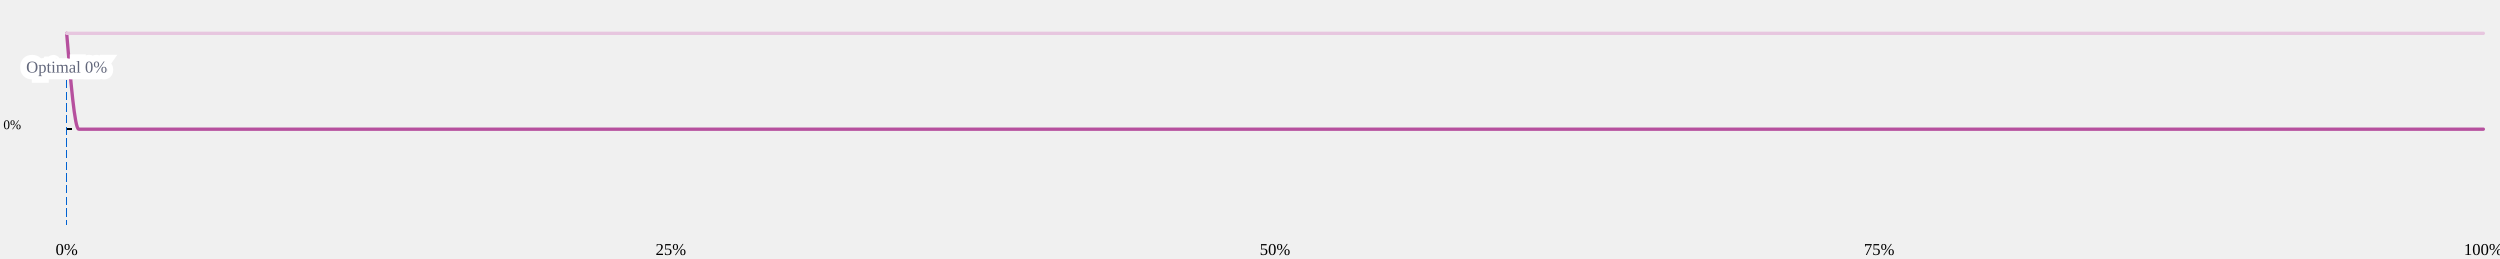
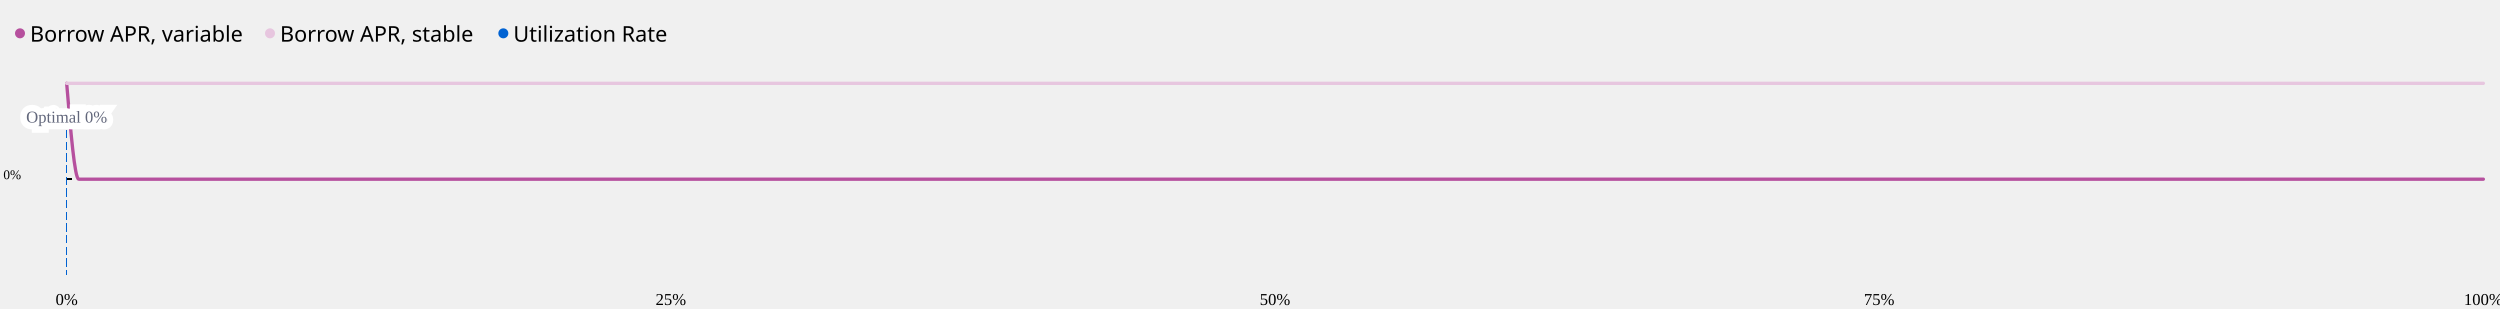
- <svg xmlns="http://www.w3.org/2000/svg" width="1500" height="155">
-   <g class="visx-group" transform="translate(40, 20)">
+ <svg xmlns="http://www.w3.org/2000/svg" style="background: white;" width="1500" height="185">
+   <g style="color: black; font-size: 13px; font-family: sans-serif; transform: translate(18px, 25px);">
+     <g>
+       <circle r="3" cx="-6" cy="-5" style="fill: #B6509E" />
+       <text>Borrow APR, variable</text>
+     </g>
+     <g style="transform: translateX(150px);">
+       <circle r="3" cx="-6" cy="-5" style="fill: rgb(231, 198, 223)" />
+       <text>Borrow APR, stable</text>
+     </g>
+     <g style="transform: translateX(290px);">
+       <circle r="3" cx="-6" cy="-5" style="fill: rgb(0, 98, 210)" />
+       <text>Utilization Rate</text>
+     </g>
+   </g>
+   <g class="visx-group" transform="translate(40, 50)">
    <g class="visx-group visx-rows" transform="translate(0, 0)">
      <line class="visx-line" x1="0" y1="57.5" x2="1450" y2="57.5" fill="transparent" shape-rendering="crispEdges" stroke="#000" stroke-width="1" stroke-dasharray="3,3" pointer-events="none" />
    </g>
    <path class="visx-linepath" d="M0,0C2.417,28.75,4.833,57.5,7.25,57.5C9.667,57.5,12.083,57.5,14.5,57.5C16.917,57.5,19.333,57.5,21.75,57.5C24.167,57.5,26.583,57.5,29,57.5C31.417,57.5,33.833,57.5,36.25,57.5C38.667,57.5,41.083,57.5,43.5,57.5C45.917,57.5,48.333,57.5,50.75,57.5C53.167,57.5,55.583,57.5,58,57.5C60.417,57.5,62.833,57.5,65.25,57.5C67.667,57.5,70.083,57.5,72.5,57.5C74.917,57.5,77.333,57.5,79.75,57.5C82.167,57.5,84.583,57.5,87,57.5C89.417,57.5,91.833,57.5,94.25,57.5C96.667,57.5,99.083,57.5,101.5,57.5C103.917,57.5,106.333,57.5,108.75,57.5C111.167,57.5,113.583,57.5,116,57.5C118.417,57.5,120.833,57.5,123.25,57.5C125.667,57.5,128.083,57.5,130.5,57.5C132.917,57.5,135.333,57.5,137.75,57.5C140.167,57.5,142.583,57.5,145,57.5C147.417,57.5,149.833,57.5,152.25,57.5C154.667,57.5,157.083,57.5,159.5,57.5C161.917,57.5,164.333,57.5,166.75,57.5C169.167,57.5,171.583,57.5,174,57.5C176.417,57.5,178.833,57.5,181.25,57.5C183.667,57.5,186.083,57.5,188.5,57.5C190.917,57.5,193.333,57.5,195.75,57.5C198.167,57.5,200.583,57.5,203,57.5C205.417,57.5,207.833,57.5,210.25,57.5C212.667,57.5,215.083,57.5,217.5,57.5C219.917,57.5,222.333,57.5,224.75,57.5C227.167,57.5,229.583,57.5,232,57.5C234.417,57.5,236.833,57.5,239.25,57.5C241.667,57.5,244.083,57.5,246.5,57.5C248.917,57.5,251.333,57.5,253.75,57.5C256.167,57.5,258.583,57.5,261,57.5C263.417,57.5,265.833,57.5,268.25,57.5C270.667,57.5,273.083,57.5,275.5,57.5C277.917,57.5,280.333,57.5,282.75,57.5C285.167,57.5,287.583,57.5,290,57.5C292.417,57.5,294.833,57.5,297.25,57.5C299.667,57.5,302.083,57.5,304.5,57.5C306.917,57.5,309.333,57.5,311.75,57.5C314.167,57.5,316.583,57.5,319,57.5C321.417,57.5,323.833,57.5,326.25,57.5C328.667,57.5,331.083,57.5,333.5,57.5C335.917,57.5,338.333,57.5,340.75,57.5C343.167,57.5,345.583,57.5,348,57.5C350.417,57.5,352.833,57.5,355.25,57.5C357.667,57.5,360.083,57.5,362.5,57.5C364.917,57.5,367.333,57.5,369.75,57.5C372.167,57.5,374.583,57.5,377,57.5C379.417,57.5,381.833,57.5,384.25,57.5C386.667,57.5,389.083,57.5,391.5,57.5C393.917,57.5,396.333,57.5,398.75,57.5C401.167,57.5,403.583,57.5,406,57.5C408.417,57.5,410.833,57.5,413.25,57.5C415.667,57.5,418.083,57.5,420.5,57.5C422.917,57.5,425.333,57.5,427.75,57.5C430.167,57.5,432.583,57.5,435,57.5C437.417,57.5,439.833,57.5,442.25,57.5C444.667,57.5,447.083,57.5,449.5,57.5C451.917,57.5,454.333,57.5,456.75,57.5C459.167,57.5,461.583,57.5,464,57.5C466.417,57.5,468.833,57.5,471.25,57.5C473.667,57.5,476.083,57.5,478.5,57.5C480.917,57.5,483.333,57.5,485.75,57.5C488.167,57.5,490.583,57.5,493,57.5C495.417,57.5,497.833,57.5,500.25,57.5C502.667,57.5,505.083,57.5,507.5,57.5C509.917,57.5,512.333,57.5,514.75,57.5C517.167,57.5,519.583,57.5,522,57.5C524.417,57.5,526.833,57.5,529.25,57.5C531.667,57.5,534.083,57.5,536.5,57.5C538.917,57.5,541.333,57.5,543.75,57.5C546.167,57.5,548.583,57.5,551,57.5C553.417,57.5,555.833,57.5,558.25,57.5C560.667,57.5,563.083,57.5,565.5,57.5C567.917,57.5,570.333,57.5,572.75,57.5C575.167,57.5,577.583,57.5,580,57.5C582.417,57.5,584.833,57.5,587.25,57.5C589.667,57.5,592.083,57.5,594.5,57.5C596.917,57.5,599.333,57.5,601.75,57.5C604.167,57.5,606.583,57.5,609,57.5C611.417,57.5,613.833,57.5,616.25,57.5C618.667,57.5,621.083,57.5,623.5,57.5C625.917,57.5,628.333,57.5,630.75,57.5C633.167,57.5,635.583,57.5,638,57.5C640.417,57.5,642.833,57.5,645.25,57.5C647.667,57.5,650.083,57.5,652.5,57.5C654.917,57.5,657.333,57.5,659.75,57.5C662.167,57.5,664.583,57.5,667,57.5C669.417,57.5,671.833,57.5,674.25,57.5C676.667,57.5,679.083,57.5,681.5,57.5C683.917,57.5,686.333,57.5,688.75,57.5C691.167,57.5,693.583,57.5,696,57.5C698.417,57.5,700.833,57.5,703.25,57.5C705.667,57.5,708.083,57.5,710.5,57.5C712.917,57.5,715.333,57.5,717.75,57.5C720.167,57.5,722.583,57.5,725,57.5C727.417,57.5,729.833,57.5,732.25,57.5C734.667,57.5,737.083,57.5,739.5,57.5C741.917,57.5,744.333,57.5,746.75,57.5C749.167,57.5,751.583,57.5,754,57.5C756.417,57.5,758.833,57.5,761.25,57.5C763.667,57.5,766.083,57.5,768.5,57.5C770.917,57.5,773.333,57.5,775.75,57.5C778.167,57.5,780.583,57.5,783,57.5C785.417,57.5,787.833,57.5,790.25,57.5C792.667,57.5,795.083,57.5,797.5,57.5C799.917,57.5,802.333,57.5,804.75,57.5C807.167,57.5,809.583,57.5,812,57.5C814.417,57.5,816.833,57.5,819.25,57.5C821.667,57.5,824.083,57.5,826.5,57.5C828.917,57.5,831.333,57.5,833.75,57.5C836.167,57.5,838.583,57.5,841,57.5C843.417,57.5,845.833,57.5,848.25,57.5C850.667,57.5,853.083,57.5,855.5,57.5C857.917,57.5,860.333,57.5,862.75,57.5C865.167,57.5,867.583,57.5,870,57.5C872.417,57.5,874.833,57.5,877.25,57.5C879.667,57.5,882.083,57.5,884.5,57.5C886.917,57.5,889.333,57.5,891.75,57.5C894.167,57.5,896.583,57.5,899,57.5C901.417,57.5,903.833,57.5,906.25,57.5C908.667,57.5,911.083,57.5,913.5,57.5C915.917,57.5,918.333,57.5,920.75,57.5C923.167,57.5,925.583,57.5,928,57.5C930.417,57.5,932.833,57.5,935.25,57.5C937.667,57.5,940.083,57.5,942.5,57.5C944.917,57.5,947.333,57.5,949.75,57.5C952.167,57.5,954.583,57.5,957,57.5C959.417,57.5,961.833,57.5,964.25,57.5C966.667,57.5,969.083,57.5,971.5,57.5C973.917,57.5,976.333,57.5,978.75,57.5C981.167,57.5,983.583,57.5,986,57.5C988.417,57.5,990.833,57.5,993.25,57.5C995.667,57.5,998.083,57.5,1000.5,57.5C1002.917,57.5,1005.333,57.5,1007.75,57.5C1010.167,57.5,1012.583,57.5,1015,57.5C1017.417,57.5,1019.833,57.5,1022.25,57.5C1024.667,57.5,1027.083,57.5,1029.5,57.5C1031.917,57.5,1034.333,57.5,1036.75,57.5C1039.167,57.5,1041.583,57.5,1044,57.5C1046.417,57.5,1048.833,57.5,1051.25,57.5C1053.667,57.5,1056.083,57.5,1058.5,57.5C1060.917,57.5,1063.333,57.5,1065.75,57.5C1068.167,57.5,1070.583,57.5,1073,57.5C1075.417,57.5,1077.833,57.5,1080.25,57.5C1082.667,57.5,1085.083,57.5,1087.5,57.5C1089.917,57.5,1092.333,57.5,1094.75,57.5C1097.167,57.5,1099.583,57.5,1102,57.5C1104.417,57.5,1106.833,57.5,1109.25,57.5C1111.667,57.5,1114.083,57.5,1116.5,57.5C1118.917,57.5,1121.333,57.5,1123.75,57.5C1126.167,57.5,1128.583,57.5,1131,57.5C1133.417,57.5,1135.833,57.5,1138.25,57.5C1140.667,57.5,1143.083,57.5,1145.5,57.5C1147.917,57.5,1150.333,57.5,1152.75,57.5C1155.167,57.5,1157.583,57.5,1160,57.5C1162.417,57.5,1164.833,57.5,1167.25,57.5C1169.667,57.5,1172.083,57.5,1174.5,57.5C1176.917,57.5,1179.333,57.5,1181.75,57.5C1184.167,57.5,1186.583,57.5,1189,57.5C1191.417,57.5,1193.833,57.5,1196.25,57.5C1198.667,57.5,1201.083,57.5,1203.5,57.5C1205.917,57.5,1208.333,57.5,1210.75,57.5C1213.167,57.5,1215.583,57.5,1218,57.5C1220.417,57.5,1222.833,57.5,1225.25,57.5C1227.667,57.5,1230.083,57.5,1232.5,57.5C1234.917,57.5,1237.333,57.5,1239.75,57.5C1242.167,57.5,1244.583,57.5,1247,57.5C1249.417,57.5,1251.833,57.5,1254.25,57.5C1256.667,57.5,1259.083,57.5,1261.5,57.5C1263.917,57.5,1266.333,57.5,1268.75,57.5C1271.167,57.5,1273.583,57.5,1276,57.5C1278.417,57.5,1280.833,57.5,1283.25,57.5C1285.667,57.5,1288.083,57.5,1290.5,57.5C1292.917,57.5,1295.333,57.5,1297.75,57.5C1300.167,57.5,1302.583,57.5,1305,57.5C1307.417,57.5,1309.833,57.5,1312.25,57.5C1314.667,57.5,1317.083,57.5,1319.5,57.5C1321.917,57.5,1324.333,57.5,1326.75,57.5C1329.167,57.5,1331.583,57.5,1334,57.5C1336.417,57.5,1338.833,57.5,1341.25,57.5C1343.667,57.5,1346.083,57.5,1348.5,57.5C1350.917,57.5,1353.333,57.5,1355.75,57.5C1358.167,57.5,1360.583,57.5,1363,57.5C1365.417,57.5,1367.833,57.5,1370.25,57.5C1372.667,57.5,1375.083,57.5,1377.5,57.5C1379.917,57.5,1382.333,57.5,1384.75,57.5C1387.167,57.5,1389.583,57.5,1392,57.5C1394.417,57.5,1396.833,57.5,1399.25,57.5C1401.667,57.5,1404.083,57.5,1406.5,57.5C1408.917,57.5,1411.333,57.5,1413.75,57.5C1416.167,57.5,1418.583,57.5,1421,57.5C1423.417,57.5,1425.833,57.5,1428.25,57.5C1430.667,57.5,1433.083,57.5,1435.5,57.5C1437.917,57.5,1440.333,57.5,1442.75,57.5C1445.167,57.5,1447.583,57.5,1450,57.5" fill="transparent" stroke-linecap="round" stroke="#B6509E" stroke-width="2" />
    <path class="visx-linepath" d="M0,0C2.417,0,4.833,0,7.25,0C9.667,0,12.083,0,14.5,0C16.917,0,19.333,0,21.75,0C24.167,0,26.583,0,29,0C31.417,0,33.833,0,36.25,0C38.667,0,41.083,0,43.5,0C45.917,0,48.333,0,50.75,0C53.167,0,55.583,0,58,0C60.417,0,62.833,0,65.25,0C67.667,0,70.083,0,72.5,0C74.917,0,77.333,0,79.75,0C82.167,0,84.583,0,87,0C89.417,0,91.833,0,94.25,0C96.667,0,99.083,0,101.5,0C103.917,0,106.333,0,108.75,0C111.167,0,113.583,0,116,0C118.417,0,120.833,0,123.25,0C125.667,0,128.083,0,130.5,0C132.917,0,135.333,0,137.75,0C140.167,0,142.583,0,145,0C147.417,0,149.833,0,152.25,0C154.667,0,157.083,0,159.5,0C161.917,0,164.333,0,166.75,0C169.167,0,171.583,0,174,0C176.417,0,178.833,0,181.25,0C183.667,0,186.083,0,188.5,0C190.917,0,193.333,0,195.75,0C198.167,0,200.583,0,203,0C205.417,0,207.833,0,210.25,0C212.667,0,215.083,0,217.5,0C219.917,0,222.333,0,224.75,0C227.167,0,229.583,0,232,0C234.417,0,236.833,0,239.25,0C241.667,0,244.083,0,246.5,0C248.917,0,251.333,0,253.75,0C256.167,0,258.583,0,261,0C263.417,0,265.833,0,268.25,0C270.667,0,273.083,0,275.5,0C277.917,0,280.333,0,282.75,0C285.167,0,287.583,0,290,0C292.417,0,294.833,0,297.25,0C299.667,0,302.083,0,304.5,0C306.917,0,309.333,0,311.75,0C314.167,0,316.583,0,319,0C321.417,0,323.833,0,326.25,0C328.667,0,331.083,0,333.5,0C335.917,0,338.333,0,340.75,0C343.167,0,345.583,0,348,0C350.417,0,352.833,0,355.25,0C357.667,0,360.083,0,362.5,0C364.917,0,367.333,0,369.75,0C372.167,0,374.583,0,377,0C379.417,0,381.833,0,384.25,0C386.667,0,389.083,0,391.5,0C393.917,0,396.333,0,398.75,0C401.167,0,403.583,0,406,0C408.417,0,410.833,0,413.25,0C415.667,0,418.083,0,420.5,0C422.917,0,425.333,0,427.75,0C430.167,0,432.583,0,435,0C437.417,0,439.833,0,442.25,0C444.667,0,447.083,0,449.5,0C451.917,0,454.333,0,456.75,0C459.167,0,461.583,0,464,0C466.417,0,468.833,0,471.25,0C473.667,0,476.083,0,478.5,0C480.917,0,483.333,0,485.75,0C488.167,0,490.583,0,493,0C495.417,0,497.833,0,500.25,0C502.667,0,505.083,0,507.5,0C509.917,0,512.333,0,514.75,0C517.167,0,519.583,0,522,0C524.417,0,526.833,0,529.25,0C531.667,0,534.083,0,536.5,0C538.917,0,541.333,0,543.75,0C546.167,0,548.583,0,551,0C553.417,0,555.833,0,558.25,0C560.667,0,563.083,0,565.5,0C567.917,0,570.333,0,572.75,0C575.167,0,577.583,0,580,0C582.417,0,584.833,0,587.25,0C589.667,0,592.083,0,594.5,0C596.917,0,599.333,0,601.75,0C604.167,0,606.583,0,609,0C611.417,0,613.833,0,616.25,0C618.667,0,621.083,0,623.5,0C625.917,0,628.333,0,630.75,0C633.167,0,635.583,0,638,0C640.417,0,642.833,0,645.25,0C647.667,0,650.083,0,652.5,0C654.917,0,657.333,0,659.75,0C662.167,0,664.583,0,667,0C669.417,0,671.833,0,674.25,0C676.667,0,679.083,0,681.5,0C683.917,0,686.333,0,688.75,0C691.167,0,693.583,0,696,0C698.417,0,700.833,0,703.25,0C705.667,0,708.083,0,710.5,0C712.917,0,715.333,0,717.75,0C720.167,0,722.583,0,725,0C727.417,0,729.833,0,732.25,0C734.667,0,737.083,0,739.5,0C741.917,0,744.333,0,746.75,0C749.167,0,751.583,0,754,0C756.417,0,758.833,0,761.25,0C763.667,0,766.083,0,768.5,0C770.917,0,773.333,0,775.75,0C778.167,0,780.583,0,783,0C785.417,0,787.833,0,790.25,0C792.667,0,795.083,0,797.5,0C799.917,0,802.333,0,804.75,0C807.167,0,809.583,0,812,0C814.417,0,816.833,0,819.25,0C821.667,0,824.083,0,826.5,0C828.917,0,831.333,0,833.75,0C836.167,0,838.583,0,841,0C843.417,0,845.833,0,848.25,0C850.667,0,853.083,0,855.5,0C857.917,0,860.333,0,862.75,0C865.167,0,867.583,0,870,0C872.417,0,874.833,0,877.25,0C879.667,0,882.083,0,884.5,0C886.917,0,889.333,0,891.75,0C894.167,0,896.583,0,899,0C901.417,0,903.833,0,906.25,0C908.667,0,911.083,0,913.5,0C915.917,0,918.333,0,920.75,0C923.167,0,925.583,0,928,0C930.417,0,932.833,0,935.25,0C937.667,0,940.083,0,942.5,0C944.917,0,947.333,0,949.75,0C952.167,0,954.583,0,957,0C959.417,0,961.833,0,964.25,0C966.667,0,969.083,0,971.5,0C973.917,0,976.333,0,978.75,0C981.167,0,983.583,0,986,0C988.417,0,990.833,0,993.25,0C995.667,0,998.083,0,1000.5,0C1002.917,0,1005.333,0,1007.75,0C1010.167,0,1012.583,0,1015,0C1017.417,0,1019.833,0,1022.25,0C1024.667,0,1027.083,0,1029.5,0C1031.917,0,1034.333,0,1036.75,0C1039.167,0,1041.583,0,1044,0C1046.417,0,1048.833,0,1051.25,0C1053.667,0,1056.083,0,1058.5,0C1060.917,0,1063.333,0,1065.75,0C1068.167,0,1070.583,0,1073,0C1075.417,0,1077.833,0,1080.25,0C1082.667,0,1085.083,0,1087.5,0C1089.917,0,1092.333,0,1094.75,0C1097.167,0,1099.583,0,1102,0C1104.417,0,1106.833,0,1109.25,0C1111.667,0,1114.083,0,1116.5,0C1118.917,0,1121.333,0,1123.75,0C1126.167,0,1128.583,0,1131,0C1133.417,0,1135.833,0,1138.25,0C1140.667,0,1143.083,0,1145.5,0C1147.917,0,1150.333,0,1152.75,0C1155.167,0,1157.583,0,1160,0C1162.417,0,1164.833,0,1167.25,0C1169.667,0,1172.083,0,1174.5,0C1176.917,0,1179.333,0,1181.75,0C1184.167,0,1186.583,0,1189,0C1191.417,0,1193.833,0,1196.25,0C1198.667,0,1201.083,0,1203.5,0C1205.917,0,1208.333,0,1210.75,0C1213.167,0,1215.583,0,1218,0C1220.417,0,1222.833,0,1225.25,0C1227.667,0,1230.083,0,1232.5,0C1234.917,0,1237.333,0,1239.75,0C1242.167,0,1244.583,0,1247,0C1249.417,0,1251.833,0,1254.25,0C1256.667,0,1259.083,0,1261.5,0C1263.917,0,1266.333,0,1268.75,0C1271.167,0,1273.583,0,1276,0C1278.417,0,1280.833,0,1283.25,0C1285.667,0,1288.083,0,1290.5,0C1292.917,0,1295.333,0,1297.75,0C1300.167,0,1302.583,0,1305,0C1307.417,0,1309.833,0,1312.25,0C1314.667,0,1317.083,0,1319.5,0C1321.917,0,1324.333,0,1326.75,0C1329.167,0,1331.583,0,1334,0C1336.417,0,1338.833,0,1341.25,0C1343.667,0,1346.083,0,1348.5,0C1350.917,0,1353.333,0,1355.75,0C1358.167,0,1360.583,0,1363,0C1365.417,0,1367.833,0,1370.25,0C1372.667,0,1375.083,0,1377.5,0C1379.917,0,1382.333,0,1384.75,0C1387.167,0,1389.583,0,1392,0C1394.417,0,1396.833,0,1399.25,0C1401.667,0,1404.083,0,1406.5,0C1408.917,0,1411.333,0,1413.75,0C1416.167,0,1418.583,0,1421,0C1423.417,0,1425.833,0,1428.25,0C1430.667,0,1433.083,0,1435.5,0C1437.917,0,1440.333,0,1442.75,0C1445.167,0,1447.583,0,1450,0" fill="transparent" stroke-linecap="round" stroke="#E7C6DF" stroke-width="2" />
    <g class="visx-group visx-axis visx-axis-bottom" transform="translate(0, 115)">
      <g class="visx-group visx-axis-tick" transform="translate(0, 0)">
        <line class="visx-line" x1="0" y1="0" x2="0" y2="8" fill="transparent" shape-rendering="crispEdges" stroke="#000" stroke-width="0" stroke-linecap="square" />
        <svg x="0" y="0" font-size="10" style="overflow:visible">
          <text transform="" x="0" y="18" fill="#000" font-size="10" text-anchor="middle">
            <tspan x="0" dy="0em">0%</tspan>
          </text>
        </svg>
      </g>
      <g class="visx-group visx-axis-tick" transform="translate(0, 0)">
        <line class="visx-line" x1="362.5" y1="0" x2="362.5" y2="8" fill="transparent" shape-rendering="crispEdges" stroke="#000" stroke-width="0" stroke-linecap="square" />
        <svg x="0" y="0" font-size="10" style="overflow:visible">
          <text transform="" x="362.5" y="18" fill="#000" font-size="10" text-anchor="middle">
            <tspan x="362.5" dy="0em">25%</tspan>
          </text>
        </svg>
      </g>
      <g class="visx-group visx-axis-tick" transform="translate(0, 0)">
        <line class="visx-line" x1="725" y1="0" x2="725" y2="8" fill="transparent" shape-rendering="crispEdges" stroke="#000" stroke-width="0" stroke-linecap="square" />
        <svg x="0" y="0" font-size="10" style="overflow:visible">
          <text transform="" x="725" y="18" fill="#000" font-size="10" text-anchor="middle">
            <tspan x="725" dy="0em">50%</tspan>
          </text>
        </svg>
      </g>
      <g class="visx-group visx-axis-tick" transform="translate(0, 0)">
        <line class="visx-line" x1="1087.5" y1="0" x2="1087.5" y2="8" fill="transparent" shape-rendering="crispEdges" stroke="#000" stroke-width="0" stroke-linecap="square" />
        <svg x="0" y="0" font-size="10" style="overflow:visible">
          <text transform="" x="1087.5" y="18" fill="#000" font-size="10" text-anchor="middle">
            <tspan x="1087.5" dy="0em">75%</tspan>
          </text>
        </svg>
      </g>
      <g class="visx-group visx-axis-tick" transform="translate(0, 0)">
        <line class="visx-line" x1="1450" y1="0" x2="1450" y2="8" fill="transparent" shape-rendering="crispEdges" stroke="#000" stroke-width="0" stroke-linecap="square" />
        <svg x="0" y="0" font-size="10" style="overflow:visible">
          <text transform="" x="1450" y="18" fill="#000" font-size="10" text-anchor="middle">
            <tspan x="1450" dy="0em">100%</tspan>
          </text>
        </svg>
      </g>
      <line class="visx-line visx-axis-line" x1="0.5" y1="0" x2="1450.5" y2="0" fill="transparent" shape-rendering="crispEdges" stroke="#222" stroke-width="0" />
    </g>
    <g class="visx-group visx-axis visx-axis-left" transform="translate(0, 0)">
      <g class="visx-group visx-axis-tick" transform="translate(0, 0)">
        <line class="visx-line" x1="0" y1="57.5" x2="-8" y2="57.5" fill="transparent" shape-rendering="crispEdges" stroke="#222" stroke-width="0" stroke-linecap="square" />
        <svg x="-30" y="0" font-size="8" style="overflow:visible">
          <text transform="" x="-8" y="57.5" fill="#000" font-size="8" text-anchor="start">
            <tspan x="-8" dy="0em">0%</tspan>
          </text>
        </svg>
      </g>
      <line class="visx-line visx-axis-line" x1="0" y1="115.5" x2="0" y2="0.5" fill="transparent" shape-rendering="crispEdges" stroke="#222" stroke-width="0" />
    </g>
    <rect class="visx-bar" width="1450" height="115" fill="transparent" />
    <line class="visx-line" x1="0" y1="28" x2="0" y2="115" fill="transparent" shape-rendering="crispEdges" stroke="#0062D2" stroke-width="1" pointer-events="none" stroke-dasharray="5,2" />
    <svg x="0" y="0" font-size="10px" style="overflow:visible">
      <text transform="" x="0" y="20" font-size="10px" fill="#fff" stroke="#fff" stroke-width="0.8em" text-anchor="middle">
        <tspan x="0" dy="0.355em">Optimal 0%</tspan>
      </text>
    </svg>
    <svg x="0" y="0" font-size="10px" style="overflow:visible">
      <text transform="" x="0" y="20" font-size="10px" fill="#62677B" text-anchor="middle">
        <tspan x="0" dy="0.355em">Optimal 0%</tspan>
      </text>
    </svg>
  </g>
</svg>
